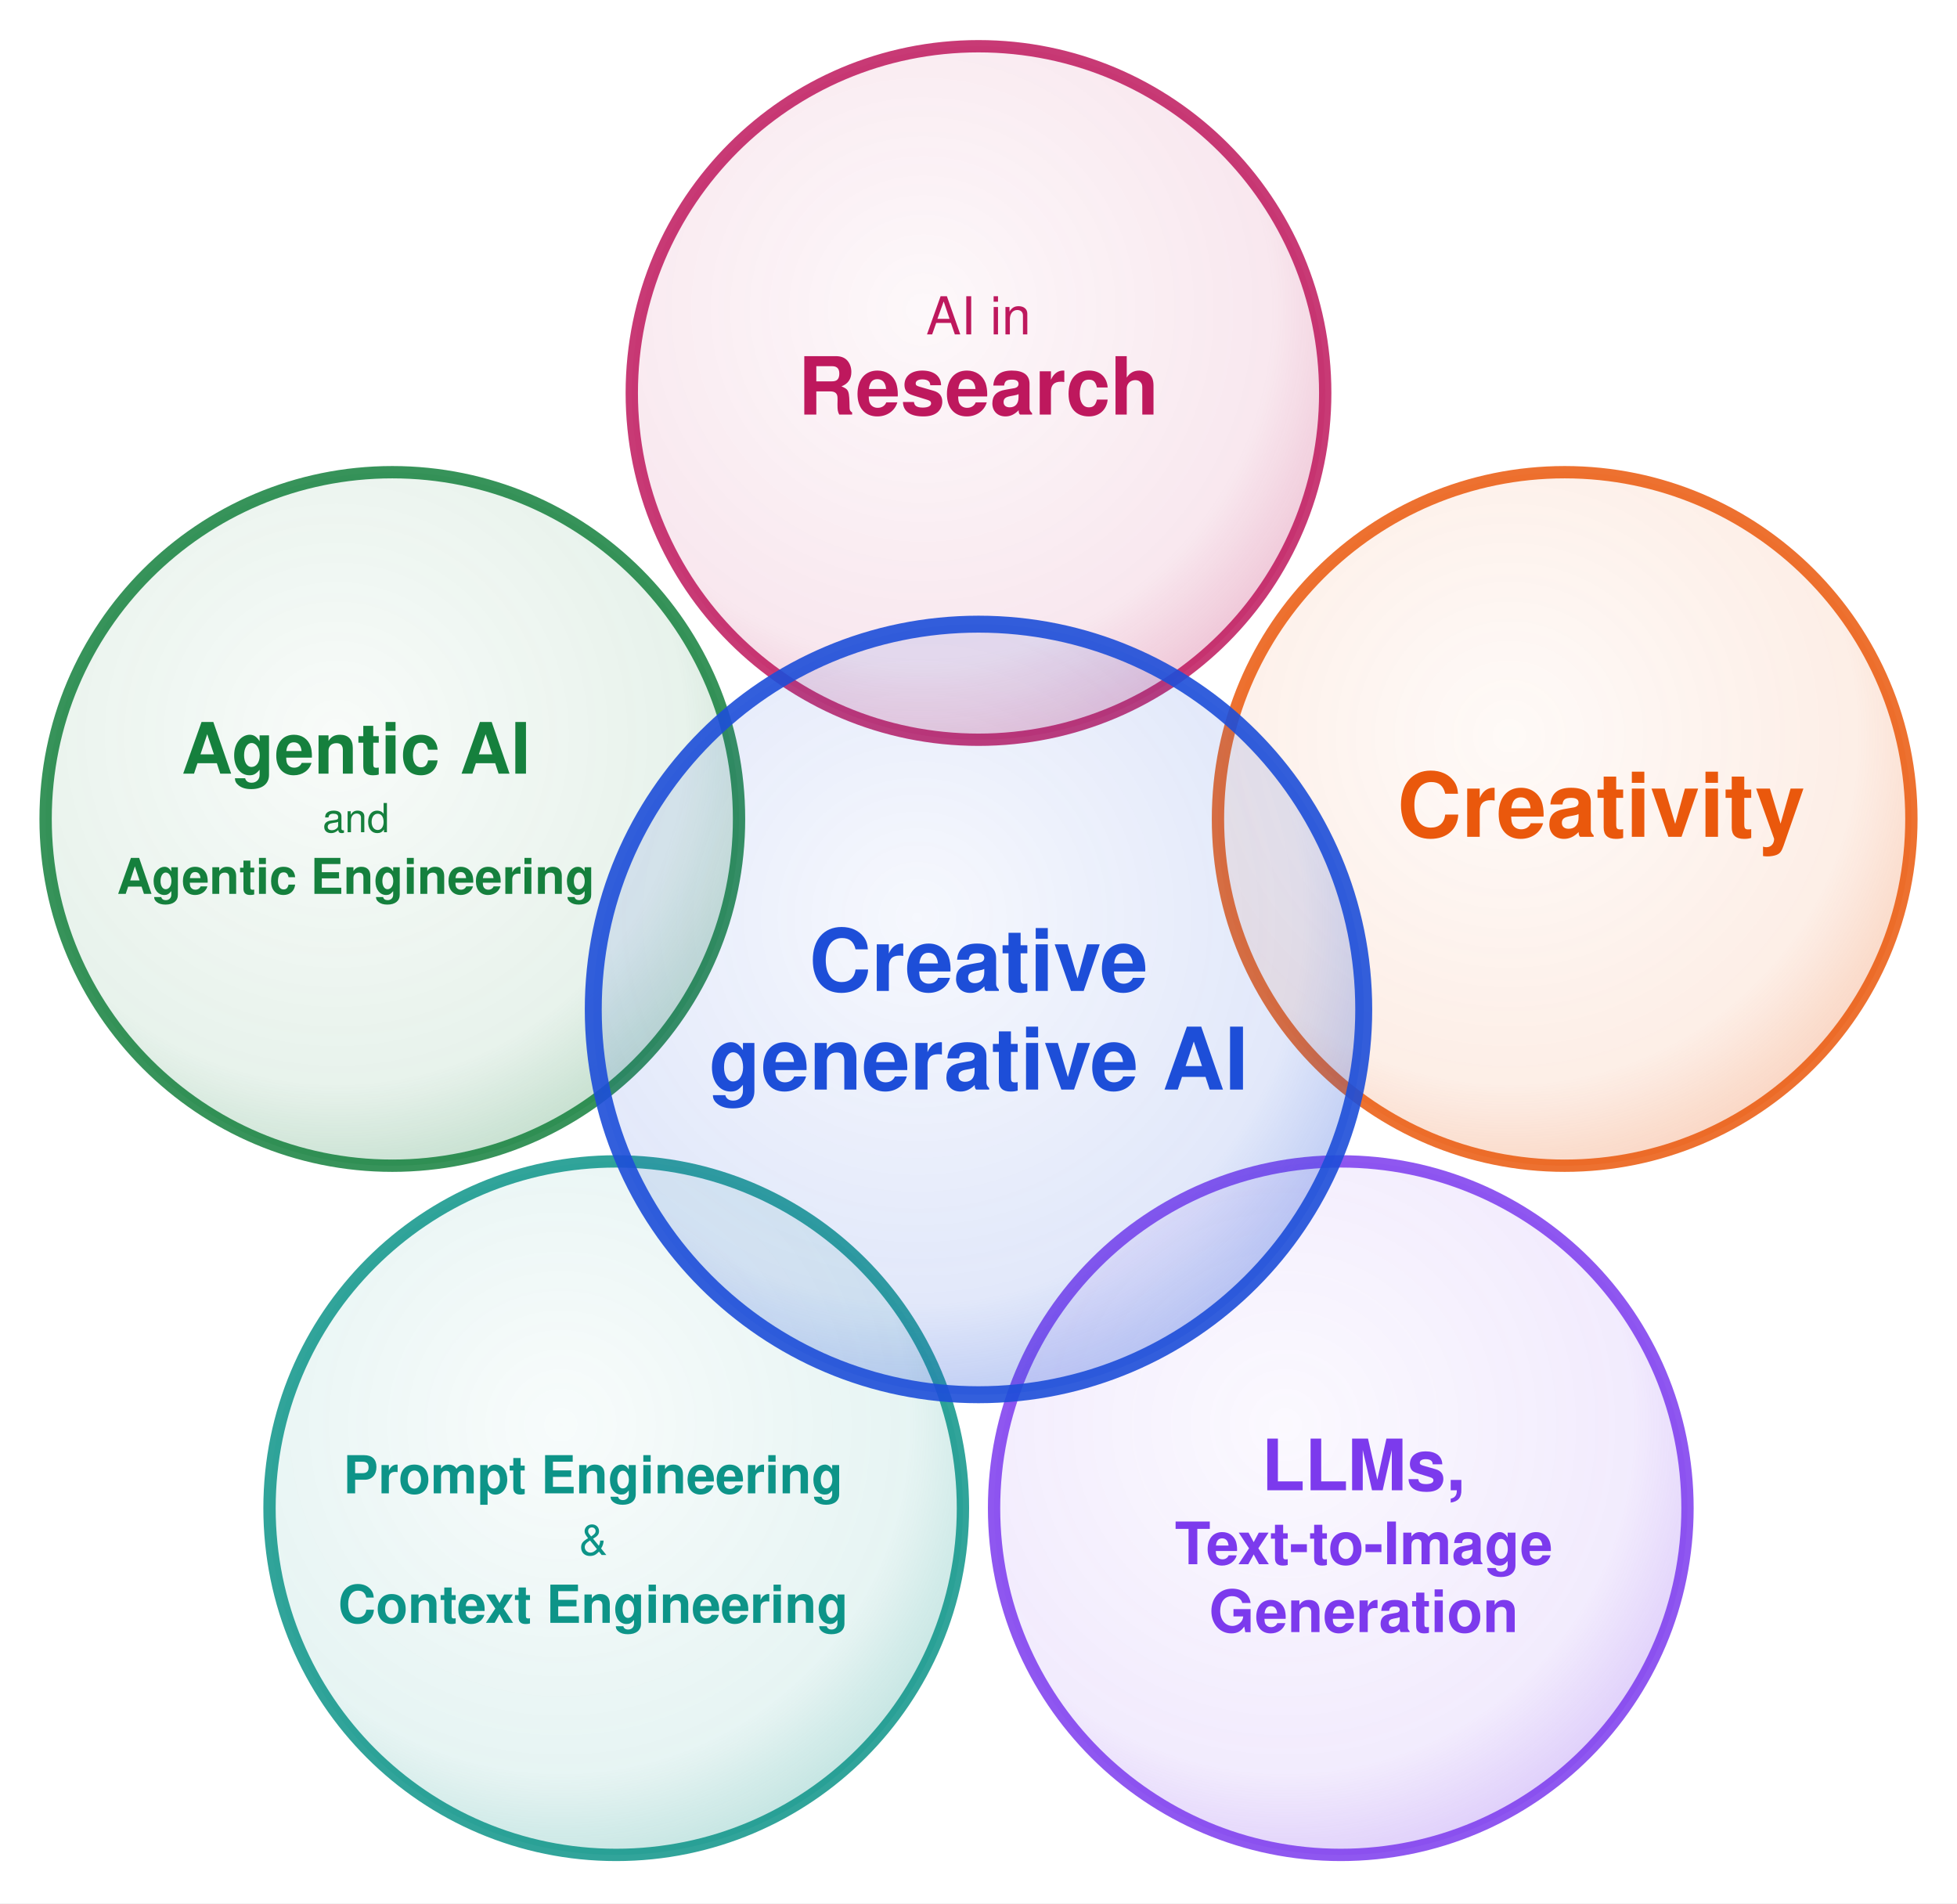
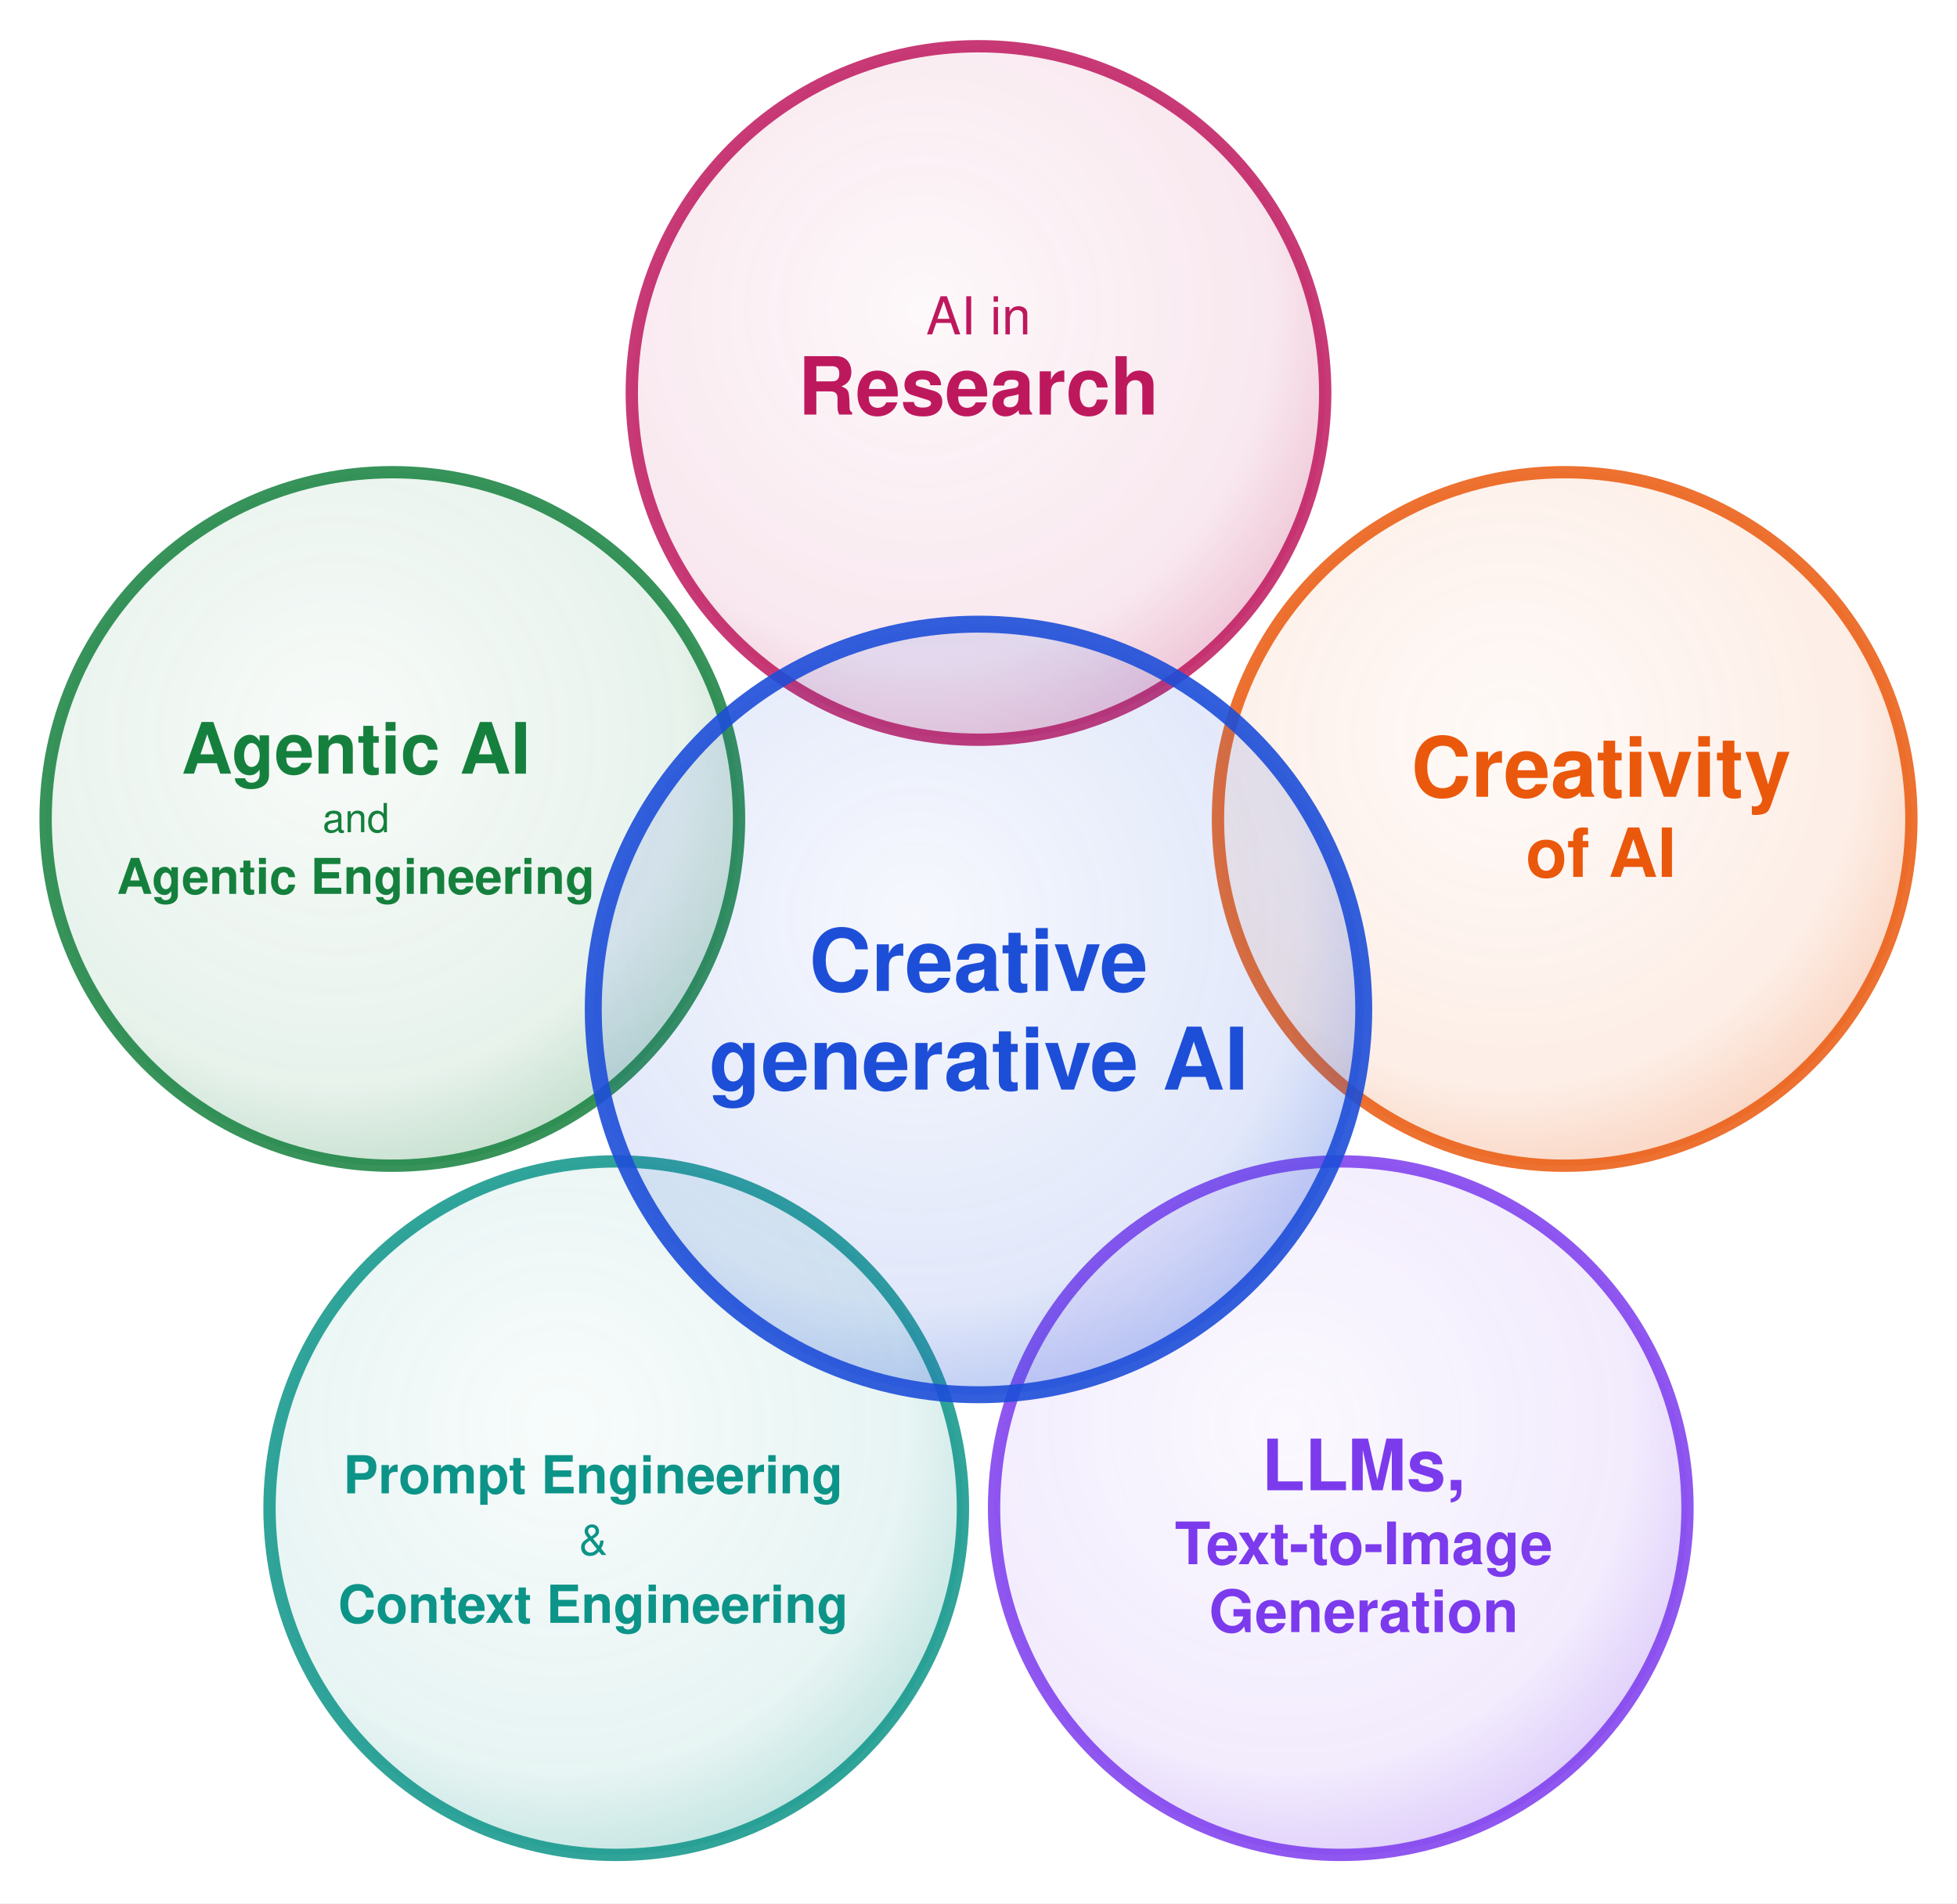
<svg xmlns="http://www.w3.org/2000/svg" viewBox="-85 -105 1270 1235" font-family="Helvetica, Arial, sans-serif">
  <defs>
    <radialGradient id="gc" cx="42%" cy="38%" r="72%">
      <stop offset="0%" stop-color="#1D4ED8" stop-opacity="0.04" />
      <stop offset="70%" stop-color="#1D4ED8" stop-opacity="0.13" />
      <stop offset="100%" stop-color="#1D4ED8" stop-opacity="0.38" />
    </radialGradient>
    <radialGradient id="g0" cx="42%" cy="38%" r="72%">
      <stop offset="0%" stop-color="#BE185D" stop-opacity="0.03" />
      <stop offset="70%" stop-color="#BE185D" stop-opacity="0.10" />
      <stop offset="100%" stop-color="#BE185D" stop-opacity="0.32" />
    </radialGradient>
    <radialGradient id="g1" cx="42%" cy="38%" r="72%">
      <stop offset="0%" stop-color="#EA580C" stop-opacity="0.03" />
      <stop offset="70%" stop-color="#EA580C" stop-opacity="0.10" />
      <stop offset="100%" stop-color="#EA580C" stop-opacity="0.32" />
    </radialGradient>
    <radialGradient id="g2" cx="42%" cy="38%" r="72%">
      <stop offset="0%" stop-color="#7C3AED" stop-opacity="0.03" />
      <stop offset="70%" stop-color="#7C3AED" stop-opacity="0.10" />
      <stop offset="100%" stop-color="#7C3AED" stop-opacity="0.32" />
    </radialGradient>
    <radialGradient id="g3" cx="42%" cy="38%" r="72%">
      <stop offset="0%" stop-color="#0D9488" stop-opacity="0.03" />
      <stop offset="70%" stop-color="#0D9488" stop-opacity="0.10" />
      <stop offset="100%" stop-color="#0D9488" stop-opacity="0.32" />
    </radialGradient>
    <radialGradient id="g4" cx="42%" cy="38%" r="72%">
      <stop offset="0%" stop-color="#15803D" stop-opacity="0.03" />
      <stop offset="70%" stop-color="#15803D" stop-opacity="0.10" />
      <stop offset="100%" stop-color="#15803D" stop-opacity="0.32" />
    </radialGradient>
  </defs>
  <rect x="-85" y="-105" width="1270" height="1235" fill="#ffffff" />
  <circle cx="550" cy="150" r="225" fill="url(#g0)" stroke="#BE185D" stroke-width="8" stroke-opacity="0.85" />
  <circle cx="930.4" cy="426.4" r="225" fill="url(#g1)" stroke="#EA580C" stroke-width="8" stroke-opacity="0.85" />
  <circle cx="785.1" cy="873.6" r="225" fill="url(#g2)" stroke="#7C3AED" stroke-width="8" stroke-opacity="0.85" />
  <circle cx="314.9" cy="873.6" r="225" fill="url(#g3)" stroke="#0D9488" stroke-width="8" stroke-opacity="0.85" />
  <circle cx="169.6" cy="426.4" r="225" fill="url(#g4)" stroke="#15803D" stroke-width="8" stroke-opacity="0.85" />
  <circle cx="550" cy="550" r="250" fill="url(#gc)" stroke="#1D4ED8" stroke-width="11" stroke-opacity="0.9" />
  <g fill="#1D4ED8" text-anchor="middle" font-weight="bold">
    <text x="550" y="538" font-size="56">Creative</text>
    <text x="550" y="602" font-size="56">generative AI</text>
  </g>
  <g fill="#BE185D" text-anchor="middle" font-weight="bold">
    <text x="550" y="112" font-size="34" font-weight="normal">AI in</text>
    <text x="550" y="164" font-size="52">Research</text>
  </g>
  <g fill="#EA580C" text-anchor="middle" font-weight="bold">
-     <text x="954" y="438" font-size="58">Creativity</text>
+     <text x="954" y="412" font-size="54">Creativity</text>
+     <text x="954" y="464" font-size="44">of AI</text>
  </g>
  <g fill="#7C3AED" text-anchor="middle" font-weight="bold">
    <text x="800" y="862" font-size="46">LLMs,</text>
    <text x="800" y="910" font-size="38">Text-to-Image</text>
    <text x="800" y="954" font-size="38">Generation</text>
  </g>
  <g fill="#0D9488" text-anchor="middle" font-weight="bold">
    <text x="300" y="864" font-size="34">Prompt Engineering</text>
    <text x="300" y="904" font-size="28" font-weight="normal">&amp;</text>
    <text x="300" y="948" font-size="34">Context Engineering</text>
  </g>
  <g fill="#15803D" text-anchor="middle" font-weight="bold">
    <text x="146" y="397" font-size="46">Agentic AI</text>
    <text x="146" y="435" font-size="26" font-weight="normal">and</text>
    <text x="146" y="475" font-size="32">Agentic Engineering</text>
  </g>
</svg>
